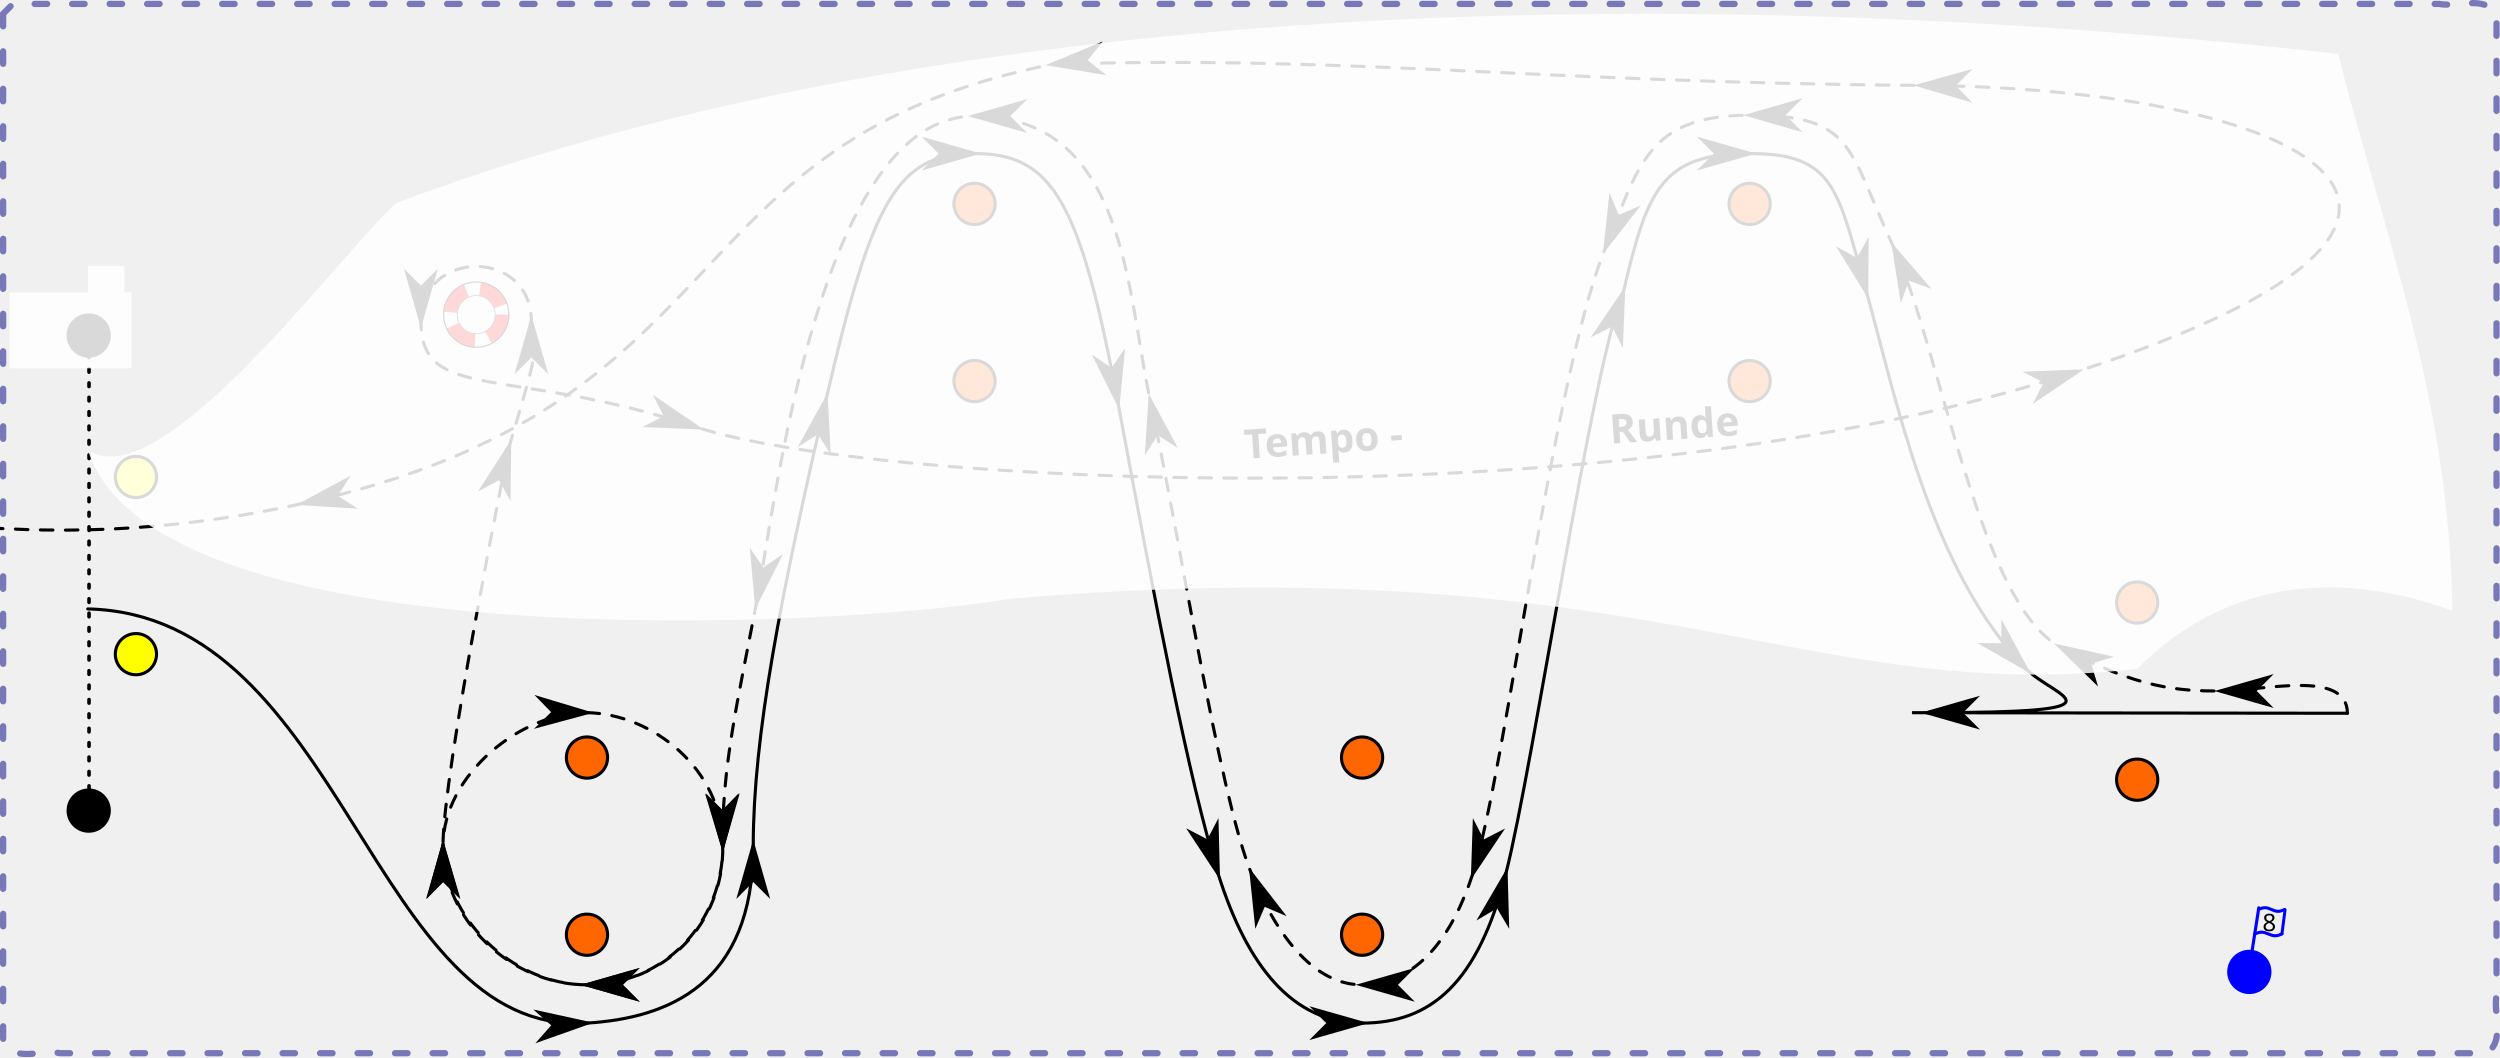
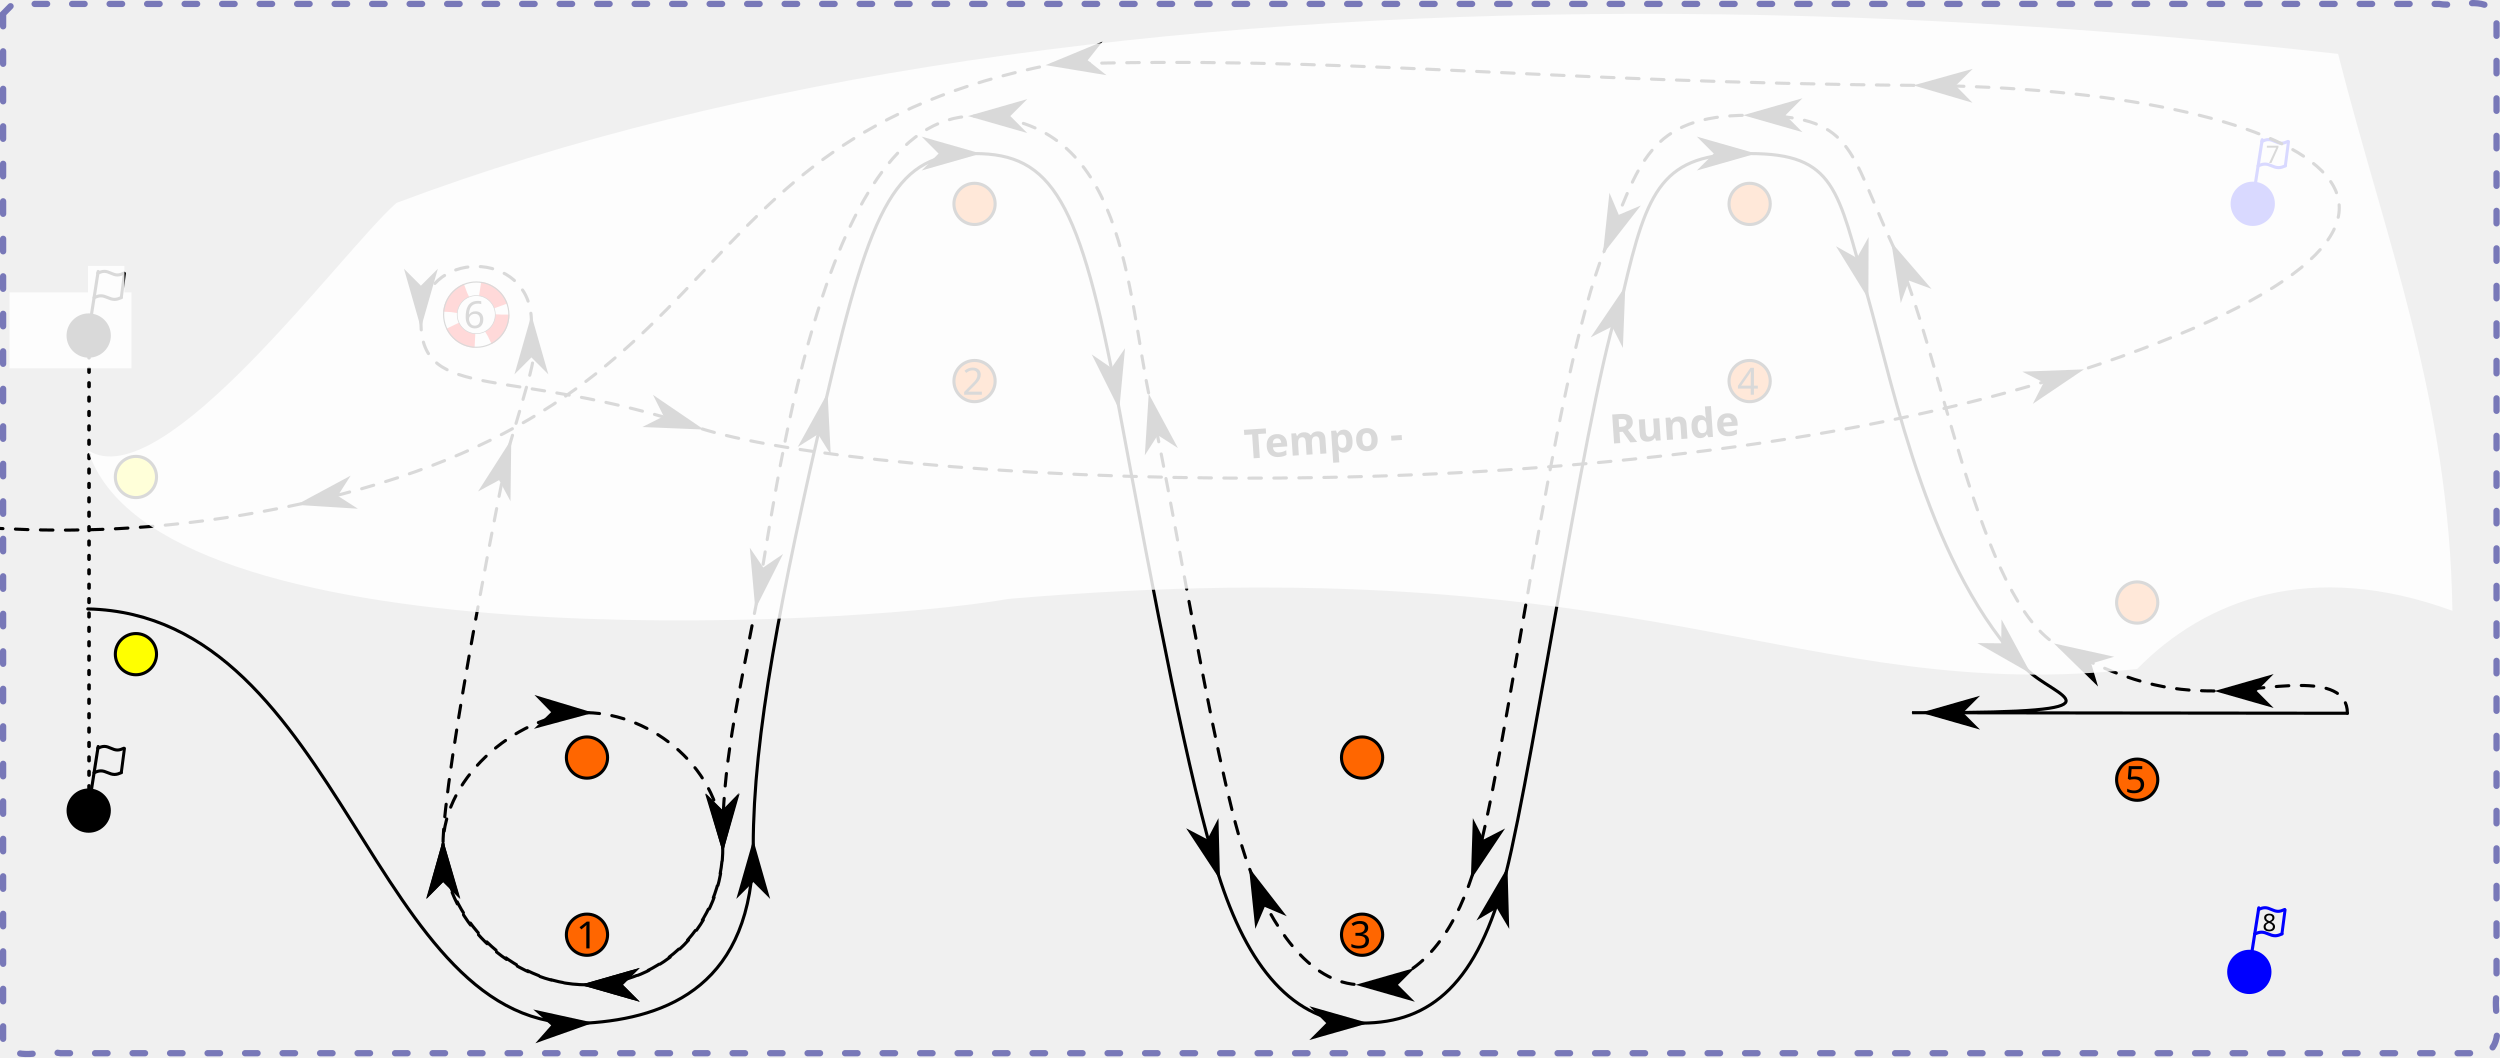
<svg xmlns="http://www.w3.org/2000/svg" version="1.0" id="svg3641" height="360.829" width="853.326" style="enable-background:new" xml:space="preserve">
  <defs id="arrows">
    <marker id="RazorWire" refX="0" refY="0" orient="auto" style="overflow:visible">
      <path id="path5527" style="fill:#34ff00;fill-opacity:1;fill-rule:evenodd;stroke:#34ff00;stroke-width:0.085pt;stroke-opacity:1" d="M 0.019,-0.632 V 0.595 L -6.621,2.568 H 9.113 L 2.979,0.595 V -0.632 L 9.166,-2.472 H -6.594 Z" />
    </marker>
    <marker orient="auto" refY="0" refX="0" id="Scissors" style="overflow:visible">
      <path id="schere" d="M 9.696,-3.847 C 8.661,-5.095 6.794,-5.052 5.4,-4.515 l -8.76,3.283 c -2.548,-1.394 -5.065,-0.995 -5.065,-1.673 0,-0.53 0.487,-0.414 0.414,-1.795 -0.07,-1.326 -1.454,-2.307 -2.763,-2.22 -1.309,-0.008 -2.666,0.995 -2.678,2.379 -0.098,1.393 1.074,2.688 2.461,2.779 1.624,0.242 4.499,-0.742 5.848,1.676 C -6.148,1.766 -7.931,1.771 -9.543,1.679 -10.882,1.602 -12.489,1.985 -13.128,3.301 c -0.617,1.261 -0.012,3.056 1.405,3.442 1.43,0.525 3.393,-0.138 3.733,-1.782 0.262,-1.267 -0.635,-1.862 -0.291,-2.322 0.26,-0.347 1.91,-0.146 4.85,-1.466 L 6.055,4.515 C 7.253,4.85 8.718,4.839 9.78,3.66 L -0.055,-0.057 Z M -9.832,-5.874 c 1.381,0.771 1.268,2.862 -0.167,3.268 -1.298,0.452 -2.956,-0.81 -2.542,-2.216 0.242,-1.154 1.764,-1.579 2.709,-1.052 z m 0.06,8.552 c 1.441,0.532 1.196,2.97 -0.269,3.298 -0.972,0.337 -2.361,-0.148 -2.459,-1.293 -0.189,-1.392 1.446,-2.65 2.728,-2.005 z" style="fill:#34ff00;fill-opacity:1;stroke:#34ff00;stroke-width:1.067;stroke-opacity:1" />
    </marker>
    <marker orient="auto" refY="0" refX="0" id="Legs" style="overflow:visible">
      <g id="g5494" transform="scale(-0.7)" style="fill:#34ff00;fill-opacity:1;stroke:#34ff00;stroke-opacity:1">
        <g id="g5496" transform="matrix(0,-1,-1,0,22.0892,22.73484)" style="fill:#34ff00;fill-opacity:1;stroke:#34ff00;stroke-opacity:1">
          <path id="path5498" d="m 22.636,22.054 c -7.371,5.036 -2.618,7.047 -6.23,14.339" style="fill:#34ff00;fill-opacity:1;fill-rule:evenodd;stroke:#34ff00;stroke-width:1.067pt;stroke-opacity:1" />
          <path id="path5500" d="m 22.825,21.918 c -1.451,8.904 3.772,9.355 4.805,14.747" style="fill:#34ff00;fill-opacity:1;fill-rule:evenodd;stroke:#34ff00;stroke-width:1.067pt;stroke-opacity:1" />
        </g>
        <path id="path5502" d="m -15.029,-7.181 -0.984,4.313 4.227,-1.305 z" style="fill:#34ff00;fill-opacity:1;fill-rule:evenodd;stroke:#34ff00;stroke-width:1.067pt;stroke-opacity:1" />
        <path id="path5504" d="m -16.23,4.861 1.999,3.946 2.418,-3.704 z" style="fill:#34ff00;fill-opacity:1;fill-rule:evenodd;stroke:#34ff00;stroke-width:1.067pt;stroke-opacity:1" />
      </g>
    </marker>
    <linearGradient id="linearGradient5477">
      <stop style="stop-color:#57e307;stop-opacity:1;" offset="0" id="stop5479" />
    </linearGradient>
    <marker style="overflow:visible" id="Arrow1Lend" refX="0" refY="0" orient="auto">
      <path style="fill-rule:evenodd;stroke:#000000;stroke-width:0.853pt;marker-start:none" d="M -10.667,0 -14.933,4.267 0,0 -14.933,-4.267 Z" id="path3104" />
    </marker>
    <marker style="overflow:visible" id="Arrow1Lstart" refX="0" refY="0" orient="auto">
      <path style="fill-rule:evenodd;stroke:#000000;stroke-width:0.853pt;marker-start:none" d="M 10.667,0 14.933,-4.267 0,0 14.933,4.267 Z" id="path3282" />
    </marker>
    <marker style="overflow:visible" id="Arrow1Lstart-7" refX="0" refY="0" orient="auto">
      <path style="fill-rule:evenodd;stroke:#000000;stroke-width:0.853pt;marker-start:none" d="M 10.667,0 14.933,-4.267 0,0 14.933,4.267 Z" id="path3282-4" />
    </marker>
    <marker style="overflow:visible" id="Arrow1Lend-6" refX="0" refY="0" orient="auto">
      <path style="fill-rule:evenodd;stroke:#000000;stroke-width:0.853pt;marker-start:none" d="M -10.667,0 -14.933,4.267 0,0 -14.933,-4.267 Z" id="path3104-0" />
    </marker>
  </defs>
  <g transform="translate(-215.4445,-435.3955)" style="display:inline" id="Parcours">
    <defs id="defs2076" />
    <g id="g1" />
    <g id="layer6" style="display:inline">
      <g transform="translate(18.94796,85.04597)" id="Zeitnahme" style="display:inline">
        <g id="g13156" transform="translate(-177.6378,-94.48819)">
          <path style="fill:#000000;fill-opacity:1;stroke:#000000;stroke-width:1.762" d="m 411.087,559.37 c 0,-3.685 -2.986,-6.678 -6.678,-6.678 -3.683,0 -6.678,2.987 -6.678,6.678 0,3.685 2.987,6.678 6.678,6.678 3.685,0 6.678,-2.987 6.678,-6.678 z" id="path13158" />
        </g>
        <g id="g13172" transform="translate(-177.6378,67.66194)">
          <path style="fill:#000000;fill-opacity:1;stroke:#000000;stroke-width:1.762" d="m 411.087,559.37 c 0,-3.685 -2.986,-6.678 -6.678,-6.678 -3.683,0 -6.678,2.987 -6.678,6.678 0,3.685 2.987,6.678 6.678,6.678 3.685,0 6.678,-2.987 6.678,-6.678 z" id="path13174" />
        </g>
        <path style="fill:none;stroke:#000000;stroke-width:1.228;stroke-linecap:round;stroke-linejoin:miter;stroke-miterlimit:4;stroke-dasharray:1.228, 3.684;stroke-dashoffset:0;stroke-opacity:1" d="m 226.886,466.315 c 0,23.379 0,46.759 0,70.138 0,19.991 0,67.885 0,87.271" id="path14169" />
      </g>
      <g transform="translate(113.4362,157.2769)" id="Tor1" style="display:inline;fill:#ff6600">
        <path style="fill:#ff6600;stroke:#000000;stroke-width:1.056" d="m 309.393,536.693 c 0,-3.883 -3.149,-7.032 -7.031,-7.032 -3.881,0 -7.031,3.148 -7.031,7.032 0,3.883 3.15,7.031 7.031,7.031 3.882,0 7.031,-3.147 7.031,-7.031 z" id="Tor1_innen" />
        <path style="fill:#ff6600;stroke:#000000;stroke-width:1.056" d="m 309.393,597.166 c 0,-3.883 -3.149,-7.032 -7.031,-7.032 -3.881,0 -7.031,3.148 -7.031,7.032 0,3.883 3.15,7.031 7.031,7.031 3.882,0 7.031,-3.147 7.031,-7.031 z" id="Tor1_aussen" />
      </g>
      <g transform="translate(226.8221,-31.69941)" id="Tor2" style="display:inline;fill:#ff6600">
        <path style="fill:#ff6600;stroke:#000000;stroke-width:1.056" d="m 328.291,536.693 c 0,-3.883 -3.149,-7.032 -7.031,-7.032 -3.881,0 -7.031,3.148 -7.031,7.032 0,3.883 3.15,7.031 7.031,7.031 3.882,0 7.031,-3.147 7.031,-7.031 z" id="Tor2_aussen" />
        <path style="fill:#ff6600;stroke:#000000;stroke-width:1.056" d="m 328.291,597.166 c 0,-3.883 -3.149,-7.032 -7.031,-7.032 -3.881,0 -7.031,3.148 -7.031,7.032 0,3.883 3.15,7.031 7.031,7.031 3.882,0 7.031,-3.147 7.031,-7.031 z" id="Tor2_innen" />
      </g>
      <g transform="translate(340.2078,157.2769)" id="Tor3" style="display:inline;fill:#ff6600">
        <path style="fill:#ff6600;stroke:#000000;stroke-width:1.056" d="m 347.189,536.693 c 0,-3.883 -3.149,-7.032 -7.031,-7.032 -3.881,0 -7.031,3.148 -7.031,7.032 0,3.883 3.15,7.031 7.031,7.031 3.882,0 7.031,-3.147 7.031,-7.031 z" id="Tor3_innen" />
        <path style="fill:#ff6600;stroke:#000000;stroke-width:1.056" d="m 347.189,597.166 c 0,-3.883 -3.149,-7.032 -7.031,-7.032 -3.881,0 -7.031,3.148 -7.031,7.032 0,3.883 3.15,7.031 7.031,7.031 3.882,0 7.031,-3.147 7.031,-7.031 z" id="Tor3_aussen" />
      </g>
      <g transform="translate(453.5935,-31.69941)" id="Tor4" style="display:inline;fill:#ff6600">
        <path style="fill:#ff6600;stroke:#000000;stroke-width:1.056" d="m 366.086,536.693 c 0,-3.883 -3.149,-7.032 -7.031,-7.032 -3.881,0 -7.031,3.148 -7.031,7.032 0,3.883 3.15,7.031 7.031,7.031 3.882,0 7.031,-3.147 7.031,-7.031 z" id="Tor4_aussen" />
        <path style="fill:#ff6600;stroke:#000000;stroke-width:1.056" d="m 366.086,597.166 c 0,-3.883 -3.149,-7.032 -7.031,-7.032 -3.881,0 -7.031,3.148 -7.031,7.032 0,3.883 3.15,7.031 7.031,7.031 3.882,0 7.031,-3.147 7.031,-7.031 z" id="Tor4_innen" />
      </g>
      <g transform="translate(566.9793,104.3635)" id="Tor5" style="display:inline;fill:#ff6600">
        <path style="fill:#ff6600;stroke:#000000;stroke-width:1.056" d="m 384.984,536.693 c 0,-3.883 -3.149,-7.032 -7.031,-7.032 -3.881,0 -7.031,3.148 -7.031,7.032 0,3.883 3.15,7.031 7.031,7.031 3.882,0 7.031,-3.147 7.031,-7.031 z" id="Tor5_oben" />
        <path style="fill:#ff6600;stroke:#000000;stroke-width:1.056" d="m 384.984,597.166 c 0,-3.883 -3.149,-7.032 -7.031,-7.032 -3.881,0 -7.031,3.148 -7.031,7.032 0,3.883 3.15,7.031 7.031,7.031 3.882,0 7.031,-3.147 7.031,-7.031 z" id="Tor5_unten" />
      </g>
      <g transform="translate(18.94796,138.3793)" id="Schikane" style="display:inline">
        <g style="fill:none" id="Ring">
          <ellipse id="path8826" style="fill:none;stroke:#ff0000;stroke-width:4.821;stroke-linecap:butt;stroke-linejoin:round;stroke-miterlimit:4;stroke-dasharray:9.643, 4.821;stroke-dashoffset:0;stroke-opacity:1" cx="359.055" cy="404.409" rx="8.928" ry="8.928" />
          <ellipse style="display:inline;fill:none;stroke:#000000;stroke-width:0.229;stroke-linecap:round;stroke-linejoin:round;stroke-miterlimit:4;stroke-dasharray:none;stroke-dashoffset:0;stroke-opacity:1" id="path3620" cx="359.055" cy="404.409" rx="6.5" ry="6.5" />
          <ellipse style="display:inline;fill:none;stroke:#000000;stroke-width:0.393;stroke-linecap:round;stroke-linejoin:round;stroke-miterlimit:4;stroke-dasharray:none;stroke-dashoffset:0;stroke-opacity:1" id="path2733" cx="359.055" cy="404.409" rx="11.142" ry="11.142" />
        </g>
      </g>
      <g transform="translate(-40.52031,61.51377)" id="Start+Ziel" style="display:inline">
        <path style="fill:#ffff00;stroke:#000000;stroke-width:1.056" d="m 309.393,536.693 c 0,-3.883 -3.149,-7.032 -7.031,-7.032 -3.881,0 -7.031,3.148 -7.031,7.032 0,3.883 3.15,7.031 7.031,7.031 3.882,0 7.031,-3.147 7.031,-7.031 z" id="Tor1_innen-7" />
        <path style="fill:#ffff00;stroke:#000000;stroke-width:1.056" d="m 309.393,597.166 c 0,-3.883 -3.149,-7.032 -7.031,-7.032 -3.881,0 -7.031,3.148 -7.031,7.032 0,3.883 3.15,7.031 7.031,7.031 3.882,0 7.031,-3.147 7.031,-7.031 z" id="Tor1_aussen-3" />
      </g>
    </g>
  </g>
+   <g transform="translate(-215.4445,-435.3955)" style="display:inline" id="ParcoursLabel">
+     <defs id="defs2832" />
+     <g id="g3113" style="display:inline">
+       <text xml:space="preserve" style="font-style:normal;font-weight:normal;font-size:12.8px;line-height:0%;font-family:'Arial Black';display:inline;fill:#000000;fill-opacity:1;stroke:none;stroke-width:1.067" x="373.691" y="547.37" id="text3034">
+         <tspan id="tspan3032" x="373.691" y="547.37" style="font-size:12.8px;line-height:1.25;stroke-width:1.067">6</tspan>
+       </text>
+       <text xml:space="preserve" style="font-style:normal;font-weight:normal;font-size:12.8px;line-height:0%;font-family:'Arial Black';display:inline;fill:#000000;fill-opacity:1;stroke:none;stroke-width:1.067" x="412.13" y="759.102" id="text3038">
+         <tspan id="tspan3036" x="412.13" y="759.102" style="font-size:12.8px;line-height:1.25;stroke-width:1.067">1</tspan>
+       </text>
+       <text xml:space="preserve" style="font-style:normal;font-weight:normal;font-size:12.8px;line-height:0%;font-family:'Arial Black';display:inline;fill:#000000;fill-opacity:1;stroke:none;stroke-width:1.067" x="808.383" y="570.125" id="text3042">
+         <tspan id="tspan3040" x="808.383" y="570.125" style="font-size:12.8px;line-height:1.25;stroke-width:1.067">4</tspan>
+       </text>
+       <text xml:space="preserve" style="font-style:normal;font-weight:normal;font-size:12.8px;line-height:0%;font-family:'Arial Black';display:inline;fill:#000000;fill-opacity:1;stroke:none;stroke-width:1.067" x="940.704" y="706.032" id="text3046">
+         <tspan id="tspan3044" x="940.704" y="706.032" style="font-size:12.8px;line-height:1.25;stroke-width:1.067">5</tspan>
+       </text>
+       <text xml:space="preserve" style="font-style:normal;font-weight:normal;font-size:12.8px;line-height:0%;font-family:'Arial Black';display:inline;fill:#000000;fill-opacity:1;stroke:none;stroke-width:1.067" x="676.131" y="759.024" id="text3050">
+         <tspan id="tspan3048" x="676.131" y="759.024" style="font-size:12.8px;line-height:1.25;stroke-width:1.067">3</tspan>
+       </text>
+       <g transform="translate(579.9631,-35.51099)" id="g3068" style="display:inline">
+         <path id="path3052" d="m 411.087,540.472 c 0,-3.685 -2.986,-6.678 -6.678,-6.678 -3.683,0 -6.678,2.987 -6.678,6.678 0,3.685 2.987,6.678 6.678,6.678 3.685,0 6.678,-2.987 6.678,-6.678 z" style="fill:#0000ff;fill-opacity:1;stroke:#0000ff;stroke-width:1.762" />
+         <g style="stroke:#0000ff" id="g3062">
+           <path id="path3054" d="m 407.511,519.18 c 0.372,-0.161 0.745,-0.325 1.117,-0.438 0.372,-0.114 0.744,-0.181 1.117,-0.181 0.372,0 0.744,0.063 1.117,0.181 0.372,0.113 0.744,0.273 1.116,0.438 0.369,0.16 0.745,0.321 1.117,0.434 0.369,0.114 0.745,0.181 1.117,0.181 0.368,0 0.745,-0.064 1.117,-0.181 0.368,-0.113 0.744,-0.274 1.117,-0.434" style="fill:none;stroke:#0000ff;stroke-width:1.052;stroke-linecap:round;stroke-linejoin:round" />
+           <path id="path3056" d="m 407.643,518.601 -2.7,17.3 v 0.258 0" style="fill:none;stroke:#0000ff;stroke-width:1.067;stroke-linecap:round;stroke-linejoin:round" />
+           <path id="path3058" d="m 406.246,527.522 c 0.384,-0.158 0.775,-0.317 1.163,-0.429 0.383,-0.113 0.775,-0.179 1.163,-0.179 0.383,0 0.774,0.062 1.163,0.179 0.387,0.112 0.774,0.271 1.163,0.429 0.387,0.159 0.774,0.317 1.162,0.433 0.388,0.109 0.775,0.175 1.163,0.175 0.388,0 0.775,-0.062 1.163,-0.175 0.387,-0.112 0.775,-0.271 1.163,-0.433" style="fill:none;stroke:#0000ff;stroke-width:1.067;stroke-linecap:round;stroke-linejoin:round" />
+           <path id="path3060" d="m 416.604,519.31 -1.039,7.969 v 0.12 0" style="fill:none;stroke:#0000ff;stroke-width:1.024;stroke-linecap:round" />
+         </g>
+         <text xml:space="preserve" style="font-style:normal;font-weight:normal;font-size:12.8px;line-height:0%;font-family:'Arial Black';fill:#000000;fill-opacity:1;stroke:none;stroke-width:1.067" x="408.873" y="526.543" id="text3066">
+           <tspan id="tspan3064" x="408.873" y="526.543" style="font-size:8.242px;line-height:1.25;stroke-width:1.067">7</tspan>
+         </text>
+       </g>
+       <text xml:space="preserve" style="font-style:normal;font-weight:normal;font-size:12.8px;line-height:0%;font-family:'Arial Black';display:inline;fill:#000000;fill-opacity:1;stroke:none;stroke-width:1.067" x="543.926" y="570.125" id="text3090">
+         <tspan id="tspan3088" x="543.926" y="570.125" style="font-size:12.8px;line-height:1.25;stroke-width:1.067">2</tspan>
+       </text>
+       <g id="g3100">
+         <path id="path3092" d="m 248.821,528.636 c 0.372,-0.161 0.745,-0.325 1.117,-0.438 0.372,-0.114 0.744,-0.181 1.117,-0.181 0.372,0 0.744,0.063 1.117,0.181 0.372,0.113 0.744,0.273 1.116,0.438 0.369,0.16 0.745,0.321 1.117,0.434 0.369,0.114 0.745,0.181 1.117,0.181 0.368,0 0.745,-0.064 1.117,-0.181 0.368,-0.113 0.744,-0.274 1.117,-0.434" style="display:inline;fill:none;stroke:#000000;stroke-width:1.052;stroke-linecap:round;stroke-linejoin:round" />
+         <path id="path3094" d="m 248.953,528.057 -2.7,17.3 v 0.258 0" style="display:inline;fill:none;stroke:#000000;stroke-width:1.067;stroke-linecap:round;stroke-linejoin:round" />
+         <path id="path3096" d="m 247.556,536.977 c 0.384,-0.158 0.775,-0.317 1.163,-0.429 0.383,-0.113 0.775,-0.179 1.163,-0.179 0.383,0 0.774,0.062 1.163,0.179 0.387,0.112 0.774,0.271 1.163,0.429 0.387,0.159 0.774,0.317 1.162,0.433 0.388,0.109 0.775,0.175 1.163,0.175 0.388,0 0.775,-0.062 1.163,-0.175 0.387,-0.112 0.775,-0.271 1.163,-0.433" style="display:inline;fill:none;stroke:#000000;stroke-width:1.067;stroke-linecap:round;stroke-linejoin:round" />
+         <path id="path3098" d="m 257.914,528.766 -1.039,7.969 v 0.12 0" style="display:inline;fill:none;stroke:#000000;stroke-width:1.024;stroke-linecap:round" />
+       </g>
+       <g id="g3111">
+         <path id="path3102" d="m 248.821,690.786 c 0.372,-0.161 0.745,-0.325 1.117,-0.438 0.372,-0.114 0.744,-0.181 1.117,-0.181 0.372,0 0.744,0.063 1.117,0.181 0.372,0.113 0.744,0.273 1.116,0.438 0.369,0.16 0.745,0.321 1.117,0.434 0.369,0.114 0.745,0.181 1.117,0.181 0.368,0 0.745,-0.064 1.117,-0.181 0.368,-0.113 0.744,-0.274 1.117,-0.434" style="display:inline;fill:none;stroke:#000000;stroke-width:1.052;stroke-linecap:round;stroke-linejoin:round" />
+         <path id="path3105" d="m 248.953,690.207 -2.7,17.3 v 0.258 0" style="display:inline;fill:none;stroke:#000000;stroke-width:1.067;stroke-linecap:round;stroke-linejoin:round" />
+         <path id="path3107" d="m 247.556,699.127 c 0.384,-0.158 0.775,-0.317 1.163,-0.429 0.383,-0.113 0.775,-0.179 1.163,-0.179 0.383,0 0.774,0.062 1.163,0.179 0.387,0.112 0.774,0.271 1.163,0.429 0.387,0.159 0.774,0.317 1.162,0.433 0.388,0.109 0.775,0.175 1.163,0.175 0.388,0 0.775,-0.062 1.163,-0.175 0.387,-0.112 0.775,-0.271 1.163,-0.433" style="display:inline;fill:none;stroke:#000000;stroke-width:1.067;stroke-linecap:round;stroke-linejoin:round" />
+         <path id="path3109" d="m 257.914,690.916 -1.039,7.969 v 0.12 0" style="display:inline;fill:none;stroke:#000000;stroke-width:1.024;stroke-linecap:round" />
+       </g>
+     </g>
+   </g>
  <g transform="translate(363.3543,-208.7303)" id="SpeedbojeKlasse7" style="display:inline;enable-background:new">
    <path id="path2174" d="m 411.087,540.472 c 0,-3.685 -2.986,-6.678 -6.678,-6.678 -3.683,0 -6.678,2.987 -6.678,6.678 0,3.685 2.987,6.678 6.678,6.678 3.685,0 6.678,-2.987 6.678,-6.678 z" style="fill:#0000ff;fill-opacity:1;stroke:#0000ff;stroke-width:1.762" />
    <g style="fill:none;stroke:#0000ff" id="g2184">
      <path id="path2176" d="m 407.511,519.18 c 0.372,-0.161 0.745,-0.325 1.117,-0.438 0.372,-0.114 0.744,-0.181 1.117,-0.181 0.372,0 0.744,0.063 1.117,0.181 0.372,0.113 0.744,0.273 1.116,0.438 0.369,0.16 0.745,0.321 1.117,0.434 0.369,0.114 0.745,0.181 1.117,0.181 0.368,0 0.745,-0.064 1.117,-0.181 0.368,-0.113 0.744,-0.274 1.117,-0.434" style="fill:none;stroke:#0000ff;stroke-width:1.052;stroke-linecap:round;stroke-linejoin:round" />
      <path id="path2178" d="m 407.643,518.601 -2.7,17.3 v 0.258 0" style="fill:none;stroke:#0000ff;stroke-width:1.067;stroke-linecap:round;stroke-linejoin:round" />
      <path id="path2180" d="m 406.246,527.522 c 0.384,-0.158 0.775,-0.317 1.163,-0.429 0.383,-0.113 0.775,-0.179 1.163,-0.179 0.383,0 0.774,0.062 1.163,0.179 0.387,0.112 0.774,0.271 1.163,0.429 0.387,0.159 0.774,0.317 1.162,0.433 0.388,0.109 0.775,0.175 1.163,0.175 0.388,0 0.775,-0.062 1.163,-0.175 0.387,-0.112 0.775,-0.271 1.163,-0.433" style="fill:none;stroke:#0000ff;stroke-width:1.067;stroke-linecap:round;stroke-linejoin:round" />
      <path id="path2182" d="m 416.604,519.31 -1.039,7.969 v 0.12 0" style="fill:none;stroke:#0000ff;stroke-width:1.024;stroke-linecap:round" />
    </g>
    <text xml:space="preserve" style="font-style:normal;font-weight:normal;font-size:12.8px;line-height:0%;font-family:'Arial Black';fill:#000000;fill-opacity:1;stroke:none;stroke-width:1.067" x="408.873" y="526.543" id="text2188">
      <tspan id="tspan2186" x="408.873" y="526.543" style="font-size:8.242px;line-height:1.25;stroke-width:1.067">8</tspan>
    </text>
  </g>
  <g transform="translate(-215.4445,-435.3955)" style="display:inline" id="Klasse5">
    <text id="text3627" y="328.002" x="595.582" style="font-style:normal;font-weight:normal;font-size:12.8px;line-height:0%;font-family:Verdana;text-align:center;text-anchor:middle;display:inline;fill:#000000;fill-opacity:1;stroke:none;stroke-width:1.067" xml:space="preserve">
      <tspan style="font-weight:bold;font-size:38.4px;line-height:1.25;text-align:center;text-anchor:middle;stroke-width:1.067" y="328.002" x="595.582" id="tspan3629">DMYV-Jugend</tspan>
      <tspan id="tspan3631" style="font-weight:bold;font-size:38.4px;line-height:1.25;text-align:center;text-anchor:middle;stroke-width:1.067" y="376.002" x="595.582">Motorboot-Slalom</tspan>
      <tspan style="font-weight:bold;font-size:38.4px;line-height:1.25;text-align:center;text-anchor:middle;stroke-width:1.067" id="tspan3633" y="424.002" x="595.582">Klasse 5</tspan>
    </text>
    <g transform="rotate(-3.810403,2709.046,2396.514)" id="g3729" style="display:inline">
      <text xml:space="preserve" style="font-style:normal;font-weight:bold;font-size:12.8px;line-height:0%;font-family:Verdana;fill:#000000;fill-opacity:1;stroke:none;stroke-width:1.067" x="764.899" y="458.537" id="text3731">
        <tspan id="tspan3733" x="764.899" y="458.537" style="font-size:13.867px;line-height:1.25;stroke-width:1.067">Tempo -</tspan>
      </text>
      <text xml:space="preserve" style="font-style:normal;font-weight:bold;font-size:12.8px;line-height:0%;font-family:Verdana;fill:#000000;fill-opacity:1;stroke:none;stroke-width:1.067" x="889.699" y="461.668" id="text3735">
        <tspan id="tspan3737" x="889.699" y="461.668" style="font-size:13.867px;line-height:1.25;stroke-width:1.067">Runde</tspan>
      </text>
    </g>
    <text id="text3739" y="876.114" x="243.389" style="font-style:normal;font-weight:normal;font-size:12.8px;line-height:0%;font-family:Verdana;display:inline;fill:#000000;fill-opacity:1;stroke:none;stroke-width:1.067" xml:space="preserve">
      <tspan id="tspan3741" y="876.114" x="243.389" style="font-size:19.2px;line-height:1.25;stroke-width:1.067">Ablegen - Startlinie - in den Parcours, d.h. außen um die Tore 1 - 2 - 3 - 4 -</tspan>
      <tspan id="tspan3743" y="900.114" x="243.389" style="font-size:19.2px;line-height:1.25;stroke-width:1.067">rückwärts durch das Tor 5 - vorwärts wieder in den Parcours, d.h. außen um die Tore</tspan>
      <tspan id="tspan3745" y="924.114" x="243.389" style="font-size:19.2px;line-height:1.25;stroke-width:1.067">4 - 3 - 2 - schnelle Umkreisung des Tores 1 (das Tor 1 bleibt an der Steuerbordseite!) -</tspan>
      <tspan id="tspan3747" y="948.114" x="243.389" style="font-size:19.2px;line-height:1.25;stroke-width:1.067">Schikane an der Tonne 6 - Temporunde: innen an den Toren 2 und 4, um die</tspan>
      <tspan id="tspan3749" y="972.114" x="243.389" style="font-size:19.2px;line-height:1.25;stroke-width:1.067">Tonne 7, außen an den Toren 4 und 2 vorbei - Ziellinie - anlegen.</tspan>
    </text>
    <path id="path3751" d="m 1016.681,678.851 c 0,0 -181.32,-0.198 -143.404,-0.198 71.653,0 43.372,-5.128 33.803,-14.92 -33.088,-33.861 -44.668,-93.599 -54.502,-128.504 -9.872,-35.04 -10.65,-47.416 -39.929,-47.416 -29.812,0 -34.872,11.88 -43.129,47.416 -10.508,24.401 -30.555,161.066 -40.073,198.341 -9.518,37.275 -25.47,51.035 -49.082,51.043 -23.612,0.008 -39.206,-19.304 -49.152,-51.043 -10.037,-32.029 -21.125,-90.799 -34.136,-160.546 -12.974,-69.547 -22.613,-85.209 -49.026,-85.211 -26.413,-0.002 -34.918,15.862 -50.626,83.877 -15.475,67.003 -24.878,114.693 -24.878,152.523 0,47.333 -29.176,58.689 -56.749,60.4 -73.66,4.572 -82.717,-139.331 -170.394,-141.372" style="display:inline;fill:none;stroke:#000000;stroke-width:1.067;stroke-linecap:round;stroke-linejoin:round;stroke-miterlimit:4;stroke-dashoffset:0;stroke-opacity:1;marker-start:none;marker-mid:url(#Arrow1Lstart);marker-end:none" />
    <path id="path3753" d="m 169.627,612.629 c 24.841,0 73.032,11.238 149.14,-5.384 152.111,-33.376 123.013,-123.439 255.771,-149.87 99.633,-3.251 165.066,6.206 296.197,7.173 131.131,0.967 216.921,44.405 53.915,97.611 -163.006,53.206 -415.46,37.549 -471.036,19.162 -64.298,-21.273 -94.501,-8.297 -94.501,-36.17 0,-25.079 37.712,-25.079 37.712,0 0,15.274 4.503,2.236 -7.509,42.396 -0.751,2.51 -22.866,112.611 -22.661,136.631 0.205,24.02 23.209,47.369 49.143,47.369 25.935,0 46.349,-20.845 46.349,-47.333 0,-26.489 -24.35,-45.239 -46.349,-45.56 -21.999,-0.322 -49.143,20.946 -49.143,45.56 0,24.614 22.661,47.333 49.143,47.333 26.238,0 46.751,-20.67 46.349,-47.369 -0.402,-26.698 5.147,-49.682 11.52,-83.061 6.379,-33.415 21.319,-166.104 74.385,-166.104 52,0 51.944,60.216 59.962,96.944 10.26,46.997 23.2,133.323 34.557,161.613 6.376,15.882 18.898,37.977 37.795,37.977 18.898,0 31.048,-16.998 37.795,-37.977 11.287,-35.09 27.171,-168.907 45.228,-213.498 11.465,-28.313 14.471,-45.349 49.261,-45.349 35.856,0 33.335,10.943 49.263,45.349 15.928,34.406 28.897,121.045 56.564,136.008 26.846,14.518 40.856,15.184 55.013,15.184 13.99,0 43.19,-7.596 43.19,7.587" style="display:inline;fill:none;stroke:#000000;stroke-width:1.067;stroke-linecap:round;stroke-linejoin:round;stroke-miterlimit:4;stroke-dasharray:4.267, 4.267;stroke-dashoffset:0;stroke-opacity:1;marker-start:none;marker-mid:url(#Arrow1Lstart);marker-end:none" />
  </g>
  <g id="Export_Area" style="display:inline;opacity:1" transform="translate(-180.8124,-194.4877)">
    <path style="display:inline;opacity:0.5;fill:none;fill-opacity:1;fill-rule:nonzero;stroke:#000080;stroke-width:2.133;stroke-linecap:round;stroke-linejoin:miter;stroke-miterlimit:4;stroke-dasharray:4.267, 8.533;stroke-dashoffset:0;stroke-opacity:1" d="m 181.879,199.201 c 0,117.134 0,234.268 0,351.402 4.38,6.419 13.104,2.145 19.592,3.374 276.059,0 552.117,0 828.176,0 6.295,-4.466 2.103,-13.361 3.309,-19.977 0,-111.6 0,-223.2 0,-334.8 -4.38,-6.419 -13.104,-2.145 -19.592,-3.374 -276.059,0 -552.117,0 -828.176,0 -1.103,1.125 -2.206,2.25 -3.309,3.374 z" id="rect4816" />
    <g id="g2" />
    <g id="Alcatraz_1" style="display:inline">
      <path style="opacity:0.85;fill:#ffffff;fill-opacity:1;fill-rule:nonzero;stroke:none;stroke-width:2.133;stroke-linecap:round;stroke-linejoin:miter;stroke-miterlimit:4;stroke-dasharray:4.267, 8.533;stroke-dashoffset:0;stroke-opacity:1" d="m 210.852,285.256 v 9.021 H 184.067 V 320.2 h 41.627 v -25.923 h -2.413 v -9.021 z" id="rect6046" />
      <path style="opacity:0.85;fill:#ffffff;fill-opacity:1;fill-rule:nonzero;stroke:none;stroke-width:2.133;stroke-linecap:round;stroke-linejoin:miter;stroke-miterlimit:4;stroke-dasharray:4.267, 8.533;stroke-dashoffset:0;stroke-opacity:1" d="m 738.771,199.21 c -159.416,0.298 -306.614,20.807 -422.671,64.554 -19.054,16.934 -79.809,100.862 -105.248,84.404 22.894,72.088 256.947,60.726 314.34,50.731 218.434,-18.601 269.897,36.652 385.108,23.926 23.319,-23.846 59.433,-37.42 107.596,-19.858 -1.058,-72.374 -22.791,-126.307 -39.023,-190.083 -81.479,-9.144 -162.248,-13.818 -240.102,-13.673 z" id="rect6048" />
    </g>
  </g>
</svg>
